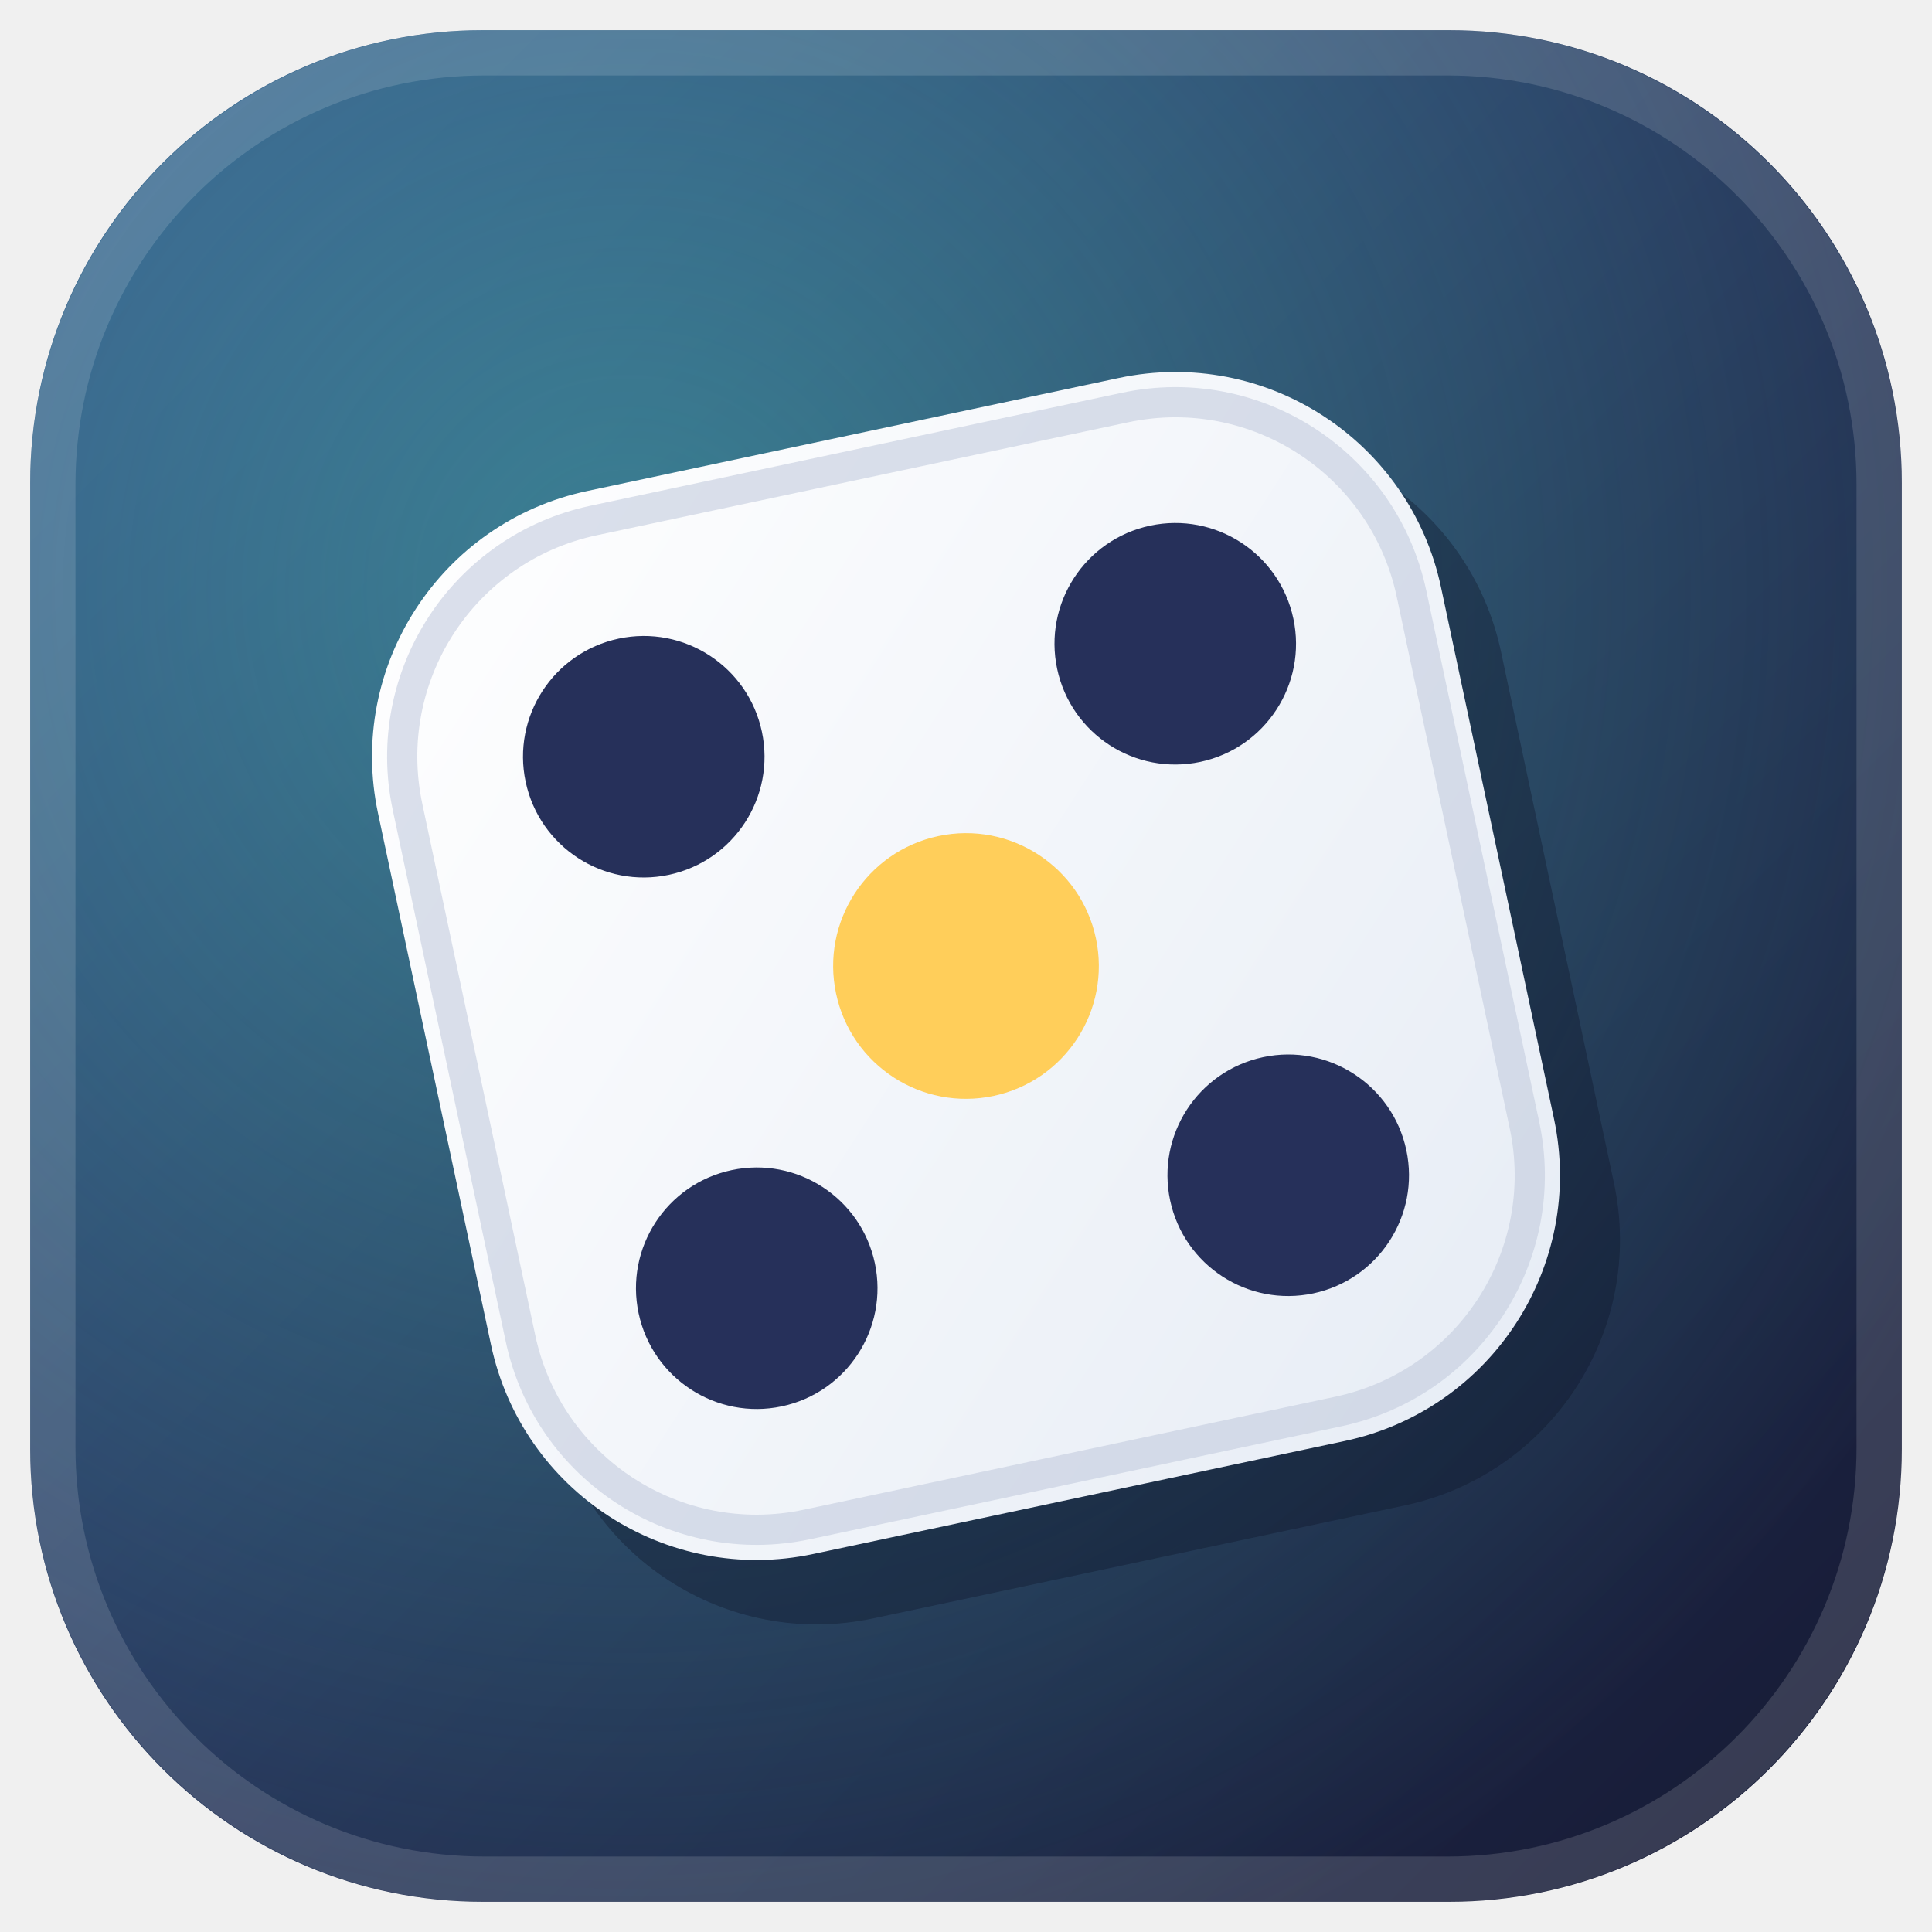
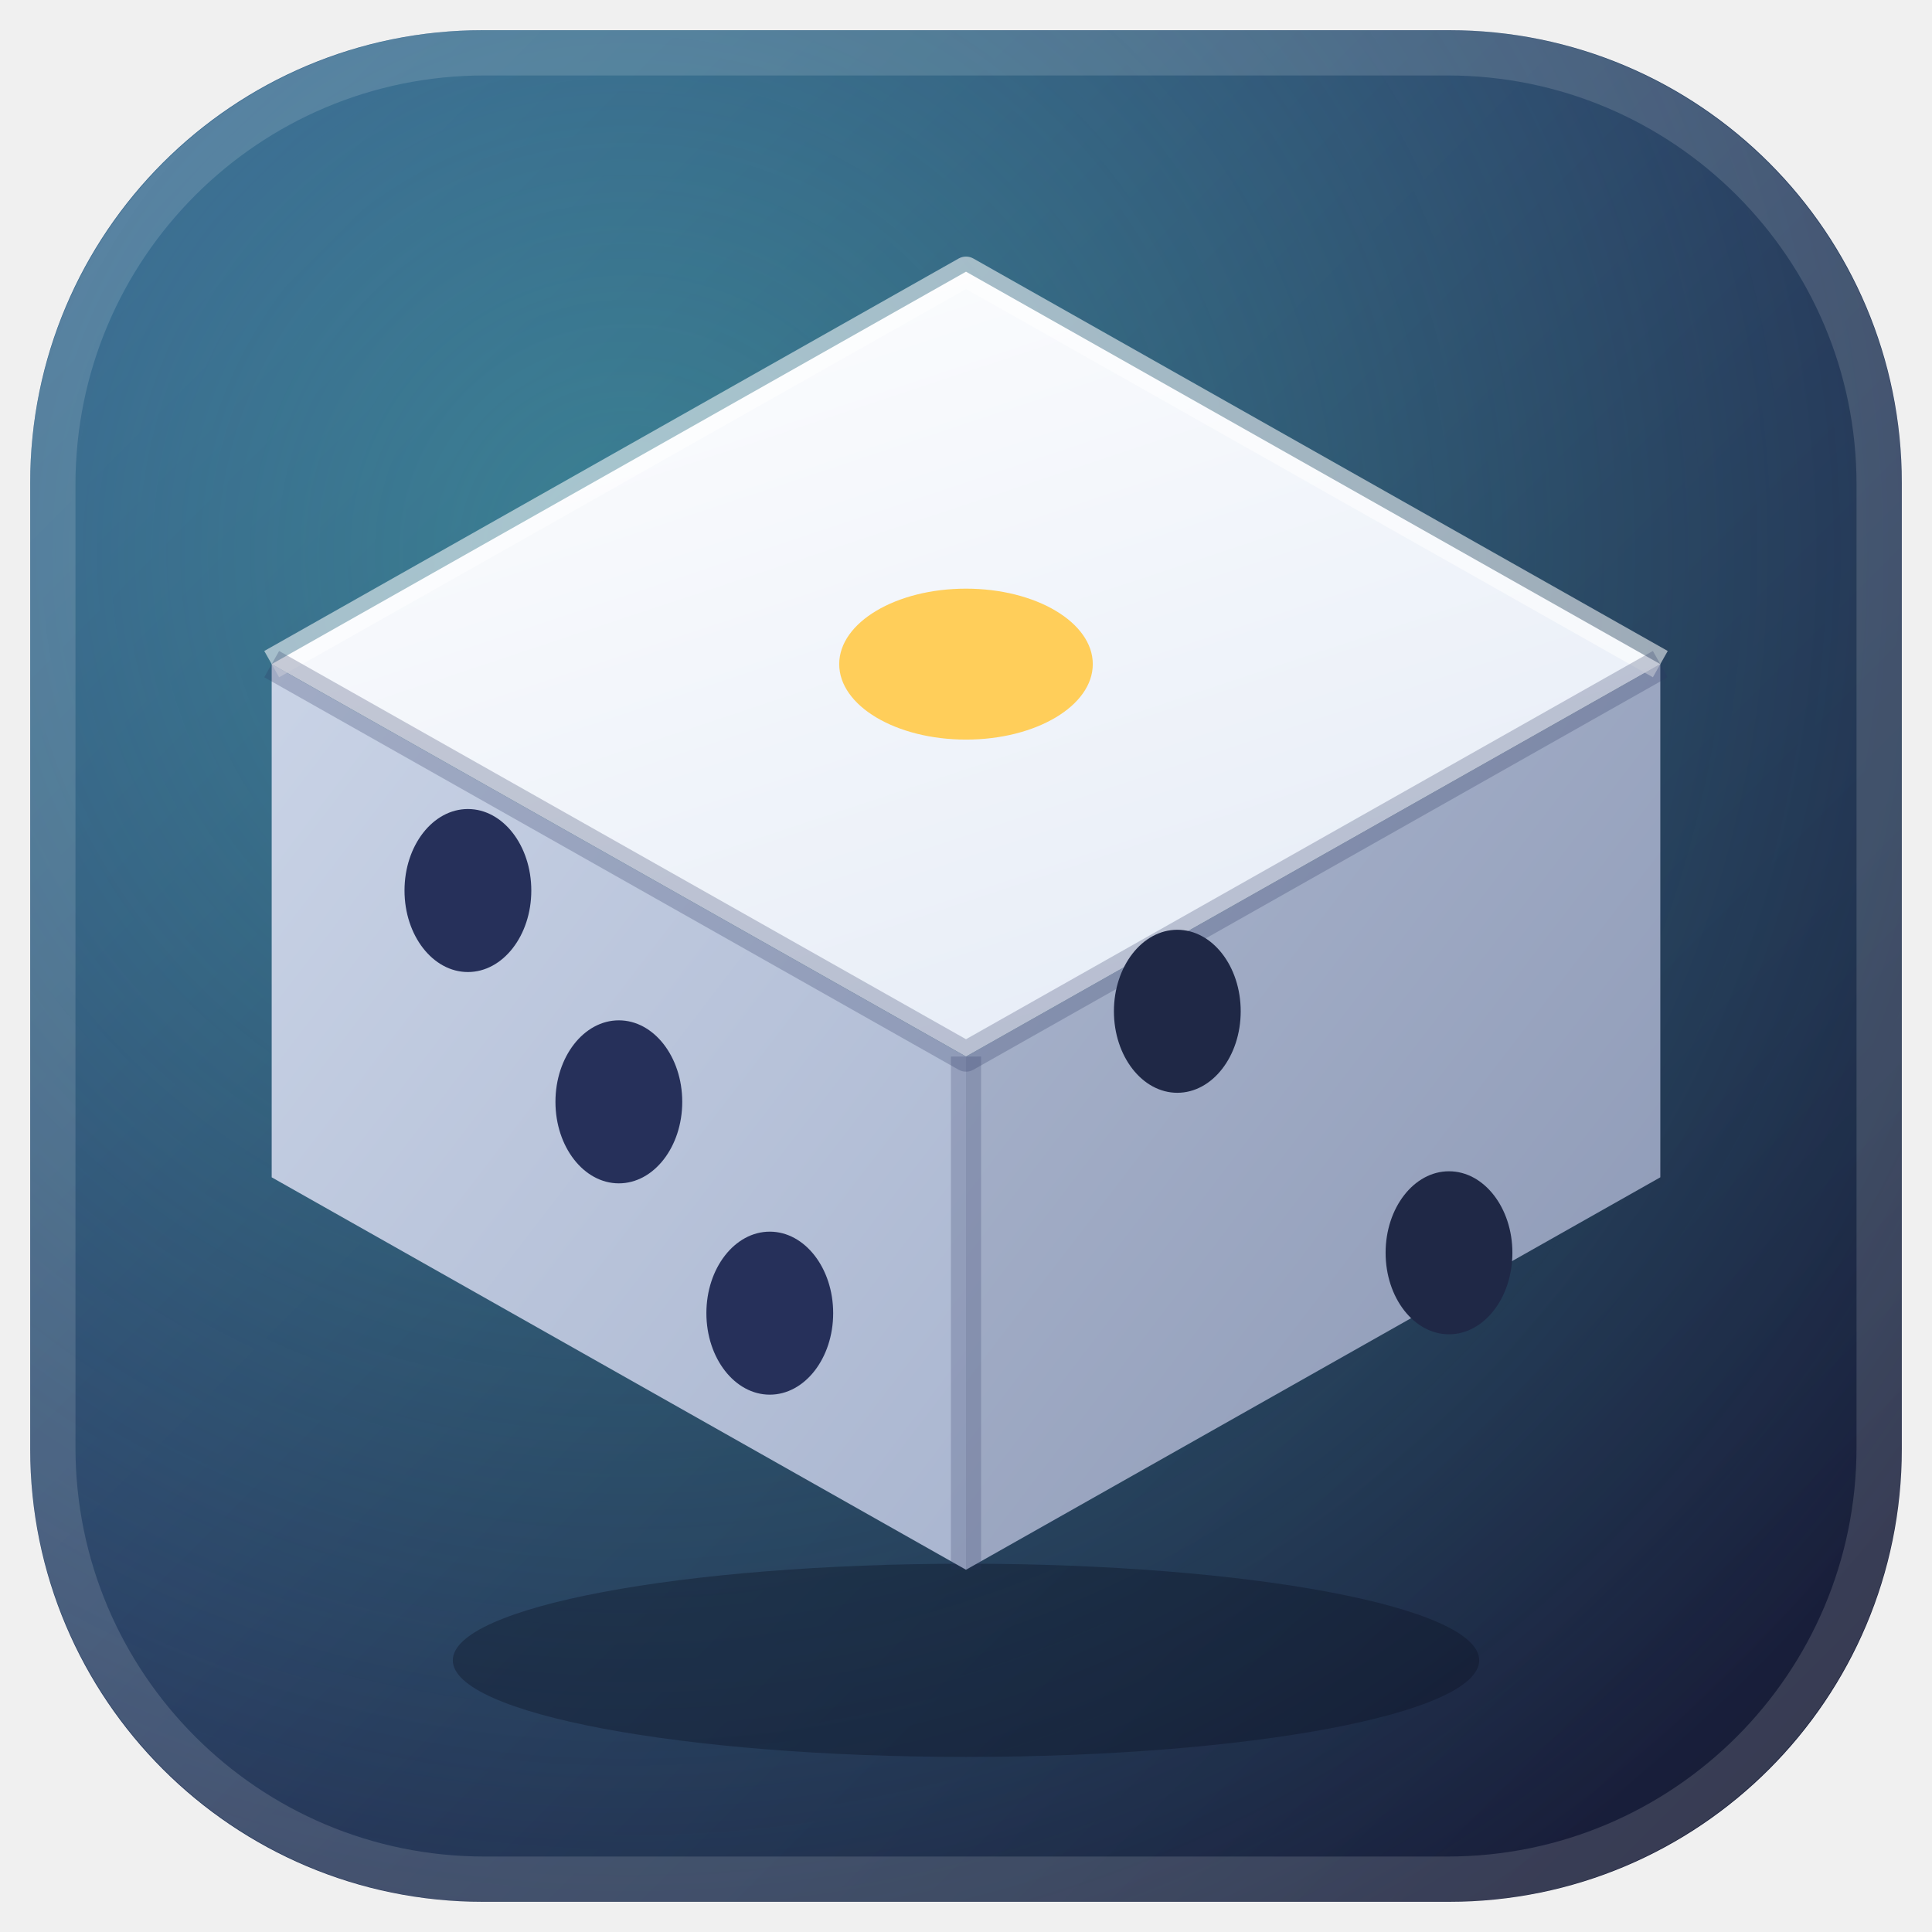
<svg xmlns="http://www.w3.org/2000/svg" viewBox="0 0 64 64" width="64" height="64">
  <defs>
    <linearGradient id="bg" x1="0" y1="0" x2="1" y2="1">
      <stop offset="0" stop-color="#3a4a86" />
      <stop offset="0.55" stop-color="#242c52" />
      <stop offset="1" stop-color="#151a33" />
    </linearGradient>
-     <radialGradient id="glow" cx="0.32" cy="0.3" r="0.8">
+     <radialGradient id="glow" cx="0.32" cy="0.28" r="0.85">
      <stop offset="0" stop-color="#4ad6c4" stop-opacity="0.45" />
      <stop offset="1" stop-color="#4ad6c4" stop-opacity="0" />
    </radialGradient>
-     <linearGradient id="die" x1="0" y1="0" x2="1" y2="1">
+     <linearGradient id="topFace" x1="0" y1="0" x2="0.6" y2="1">
      <stop offset="0" stop-color="#ffffff" />
-       <stop offset="1" stop-color="#e6ecf5" />
+       <stop offset="1" stop-color="#e7edf7" />
+     </linearGradient>
+     <linearGradient id="leftFace" x1="0" y1="0" x2="1" y2="1">
+       <stop offset="0" stop-color="#c9d3e6" />
+       <stop offset="1" stop-color="#aab6d0" />
+     </linearGradient>
+     <linearGradient id="rightFace" x1="0" y1="0" x2="1" y2="1">
+       <stop offset="0" stop-color="#aab5cd" />
+       <stop offset="1" stop-color="#8c98b5" />
    </linearGradient>
  </defs>
  <rect x="1" y="1" width="62" height="62" rx="15" fill="url(#bg)" />
  <rect x="1" y="1" width="62" height="62" rx="15" fill="url(#glow)" />
  <rect x="1.75" y="1.75" width="60.5" height="60.5" rx="14.3" fill="none" stroke="#ffffff" stroke-opacity="0.14" stroke-width="1.5" />
-   <g transform="rotate(-12 32 32)">
-     <rect x="14" y="14" width="36" height="36" rx="9" fill="#0b1024" opacity="0.35" transform="translate(1.5 2.5)" />
-     <rect x="14" y="14" width="36" height="36" rx="9" fill="url(#die)" />
-     <rect x="15" y="15" width="34" height="34" rx="8" fill="none" stroke="#c3ccdd" stroke-opacity="0.6" stroke-width="1" />
-     <circle cx="23" cy="23" r="4" fill="#26305a" />
-     <circle cx="41" cy="23" r="4" fill="#26305a" />
-     <circle cx="23" cy="41" r="4" fill="#26305a" />
-     <circle cx="41" cy="41" r="4" fill="#26305a" />
-     <circle cx="32" cy="32" r="4.4" fill="#ffce5a" />
-   </g>
+   <ellipse cx="32" cy="55" rx="17" ry="3.2" fill="#0a0e20" opacity="0.35" />
+   <polygon points="32,35 55,22 55,39 32,52" fill="url(#rightFace)" />
+   <polygon points="9,22 32,35 32,52 9,39" fill="url(#leftFace)" />
+   <polygon points="32,9 55,22 32,35 9,22" fill="url(#topFace)" />
+   <polyline points="9,22 32,9 55,22" fill="none" stroke="#ffffff" stroke-opacity="0.55" stroke-width="1" stroke-linejoin="round" />
+   <polyline points="9,22 32,35 55,22" fill="none" stroke="#2a3560" stroke-opacity="0.25" stroke-width="1" stroke-linejoin="round" />
+   <line x1="32" y1="35" x2="32" y2="52" stroke="#2a3560" stroke-opacity="0.22" stroke-width="1" />
+   <ellipse cx="32" cy="22" rx="4.2" ry="2.5" fill="#ffce5a" />
+   <ellipse cx="15.5" cy="29.5" rx="2.1" ry="2.7" fill="#26305a" />
+   <ellipse cx="20.5" cy="36.5" rx="2.1" ry="2.7" fill="#26305a" />
+   <ellipse cx="25.5" cy="43.5" rx="2.1" ry="2.7" fill="#26305a" />
+   <ellipse cx="39" cy="33.5" rx="2.1" ry="2.7" fill="#1f2846" />
+   <ellipse cx="48" cy="41.5" rx="2.1" ry="2.7" fill="#1f2846" />
</svg>
